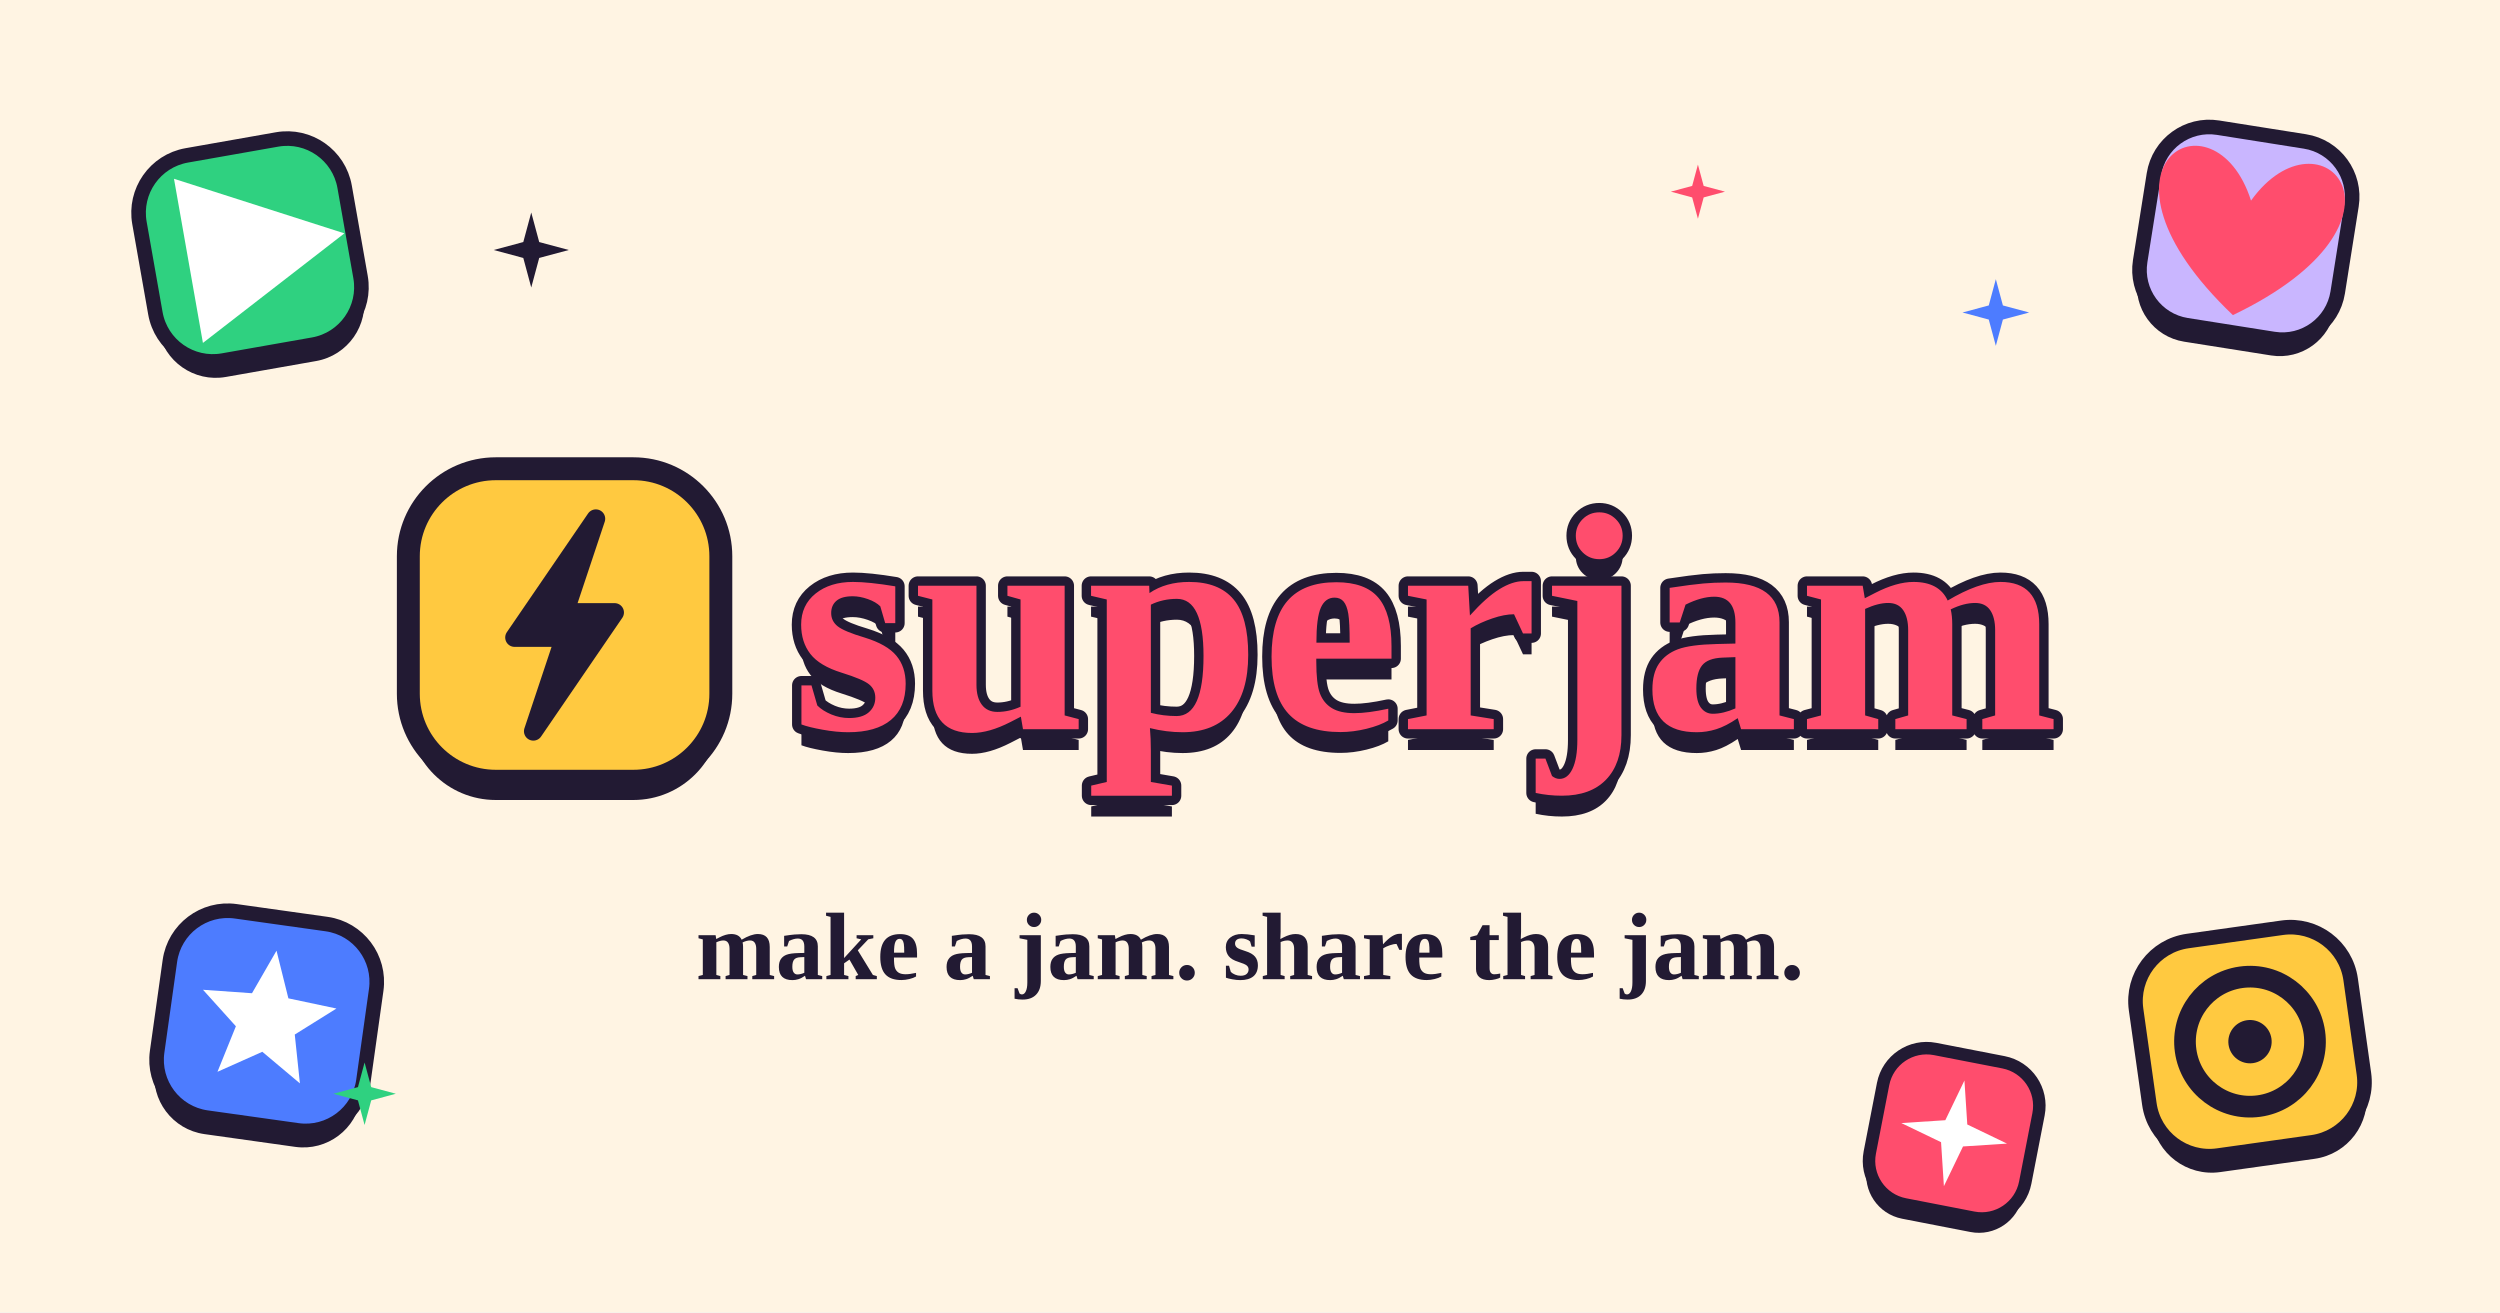
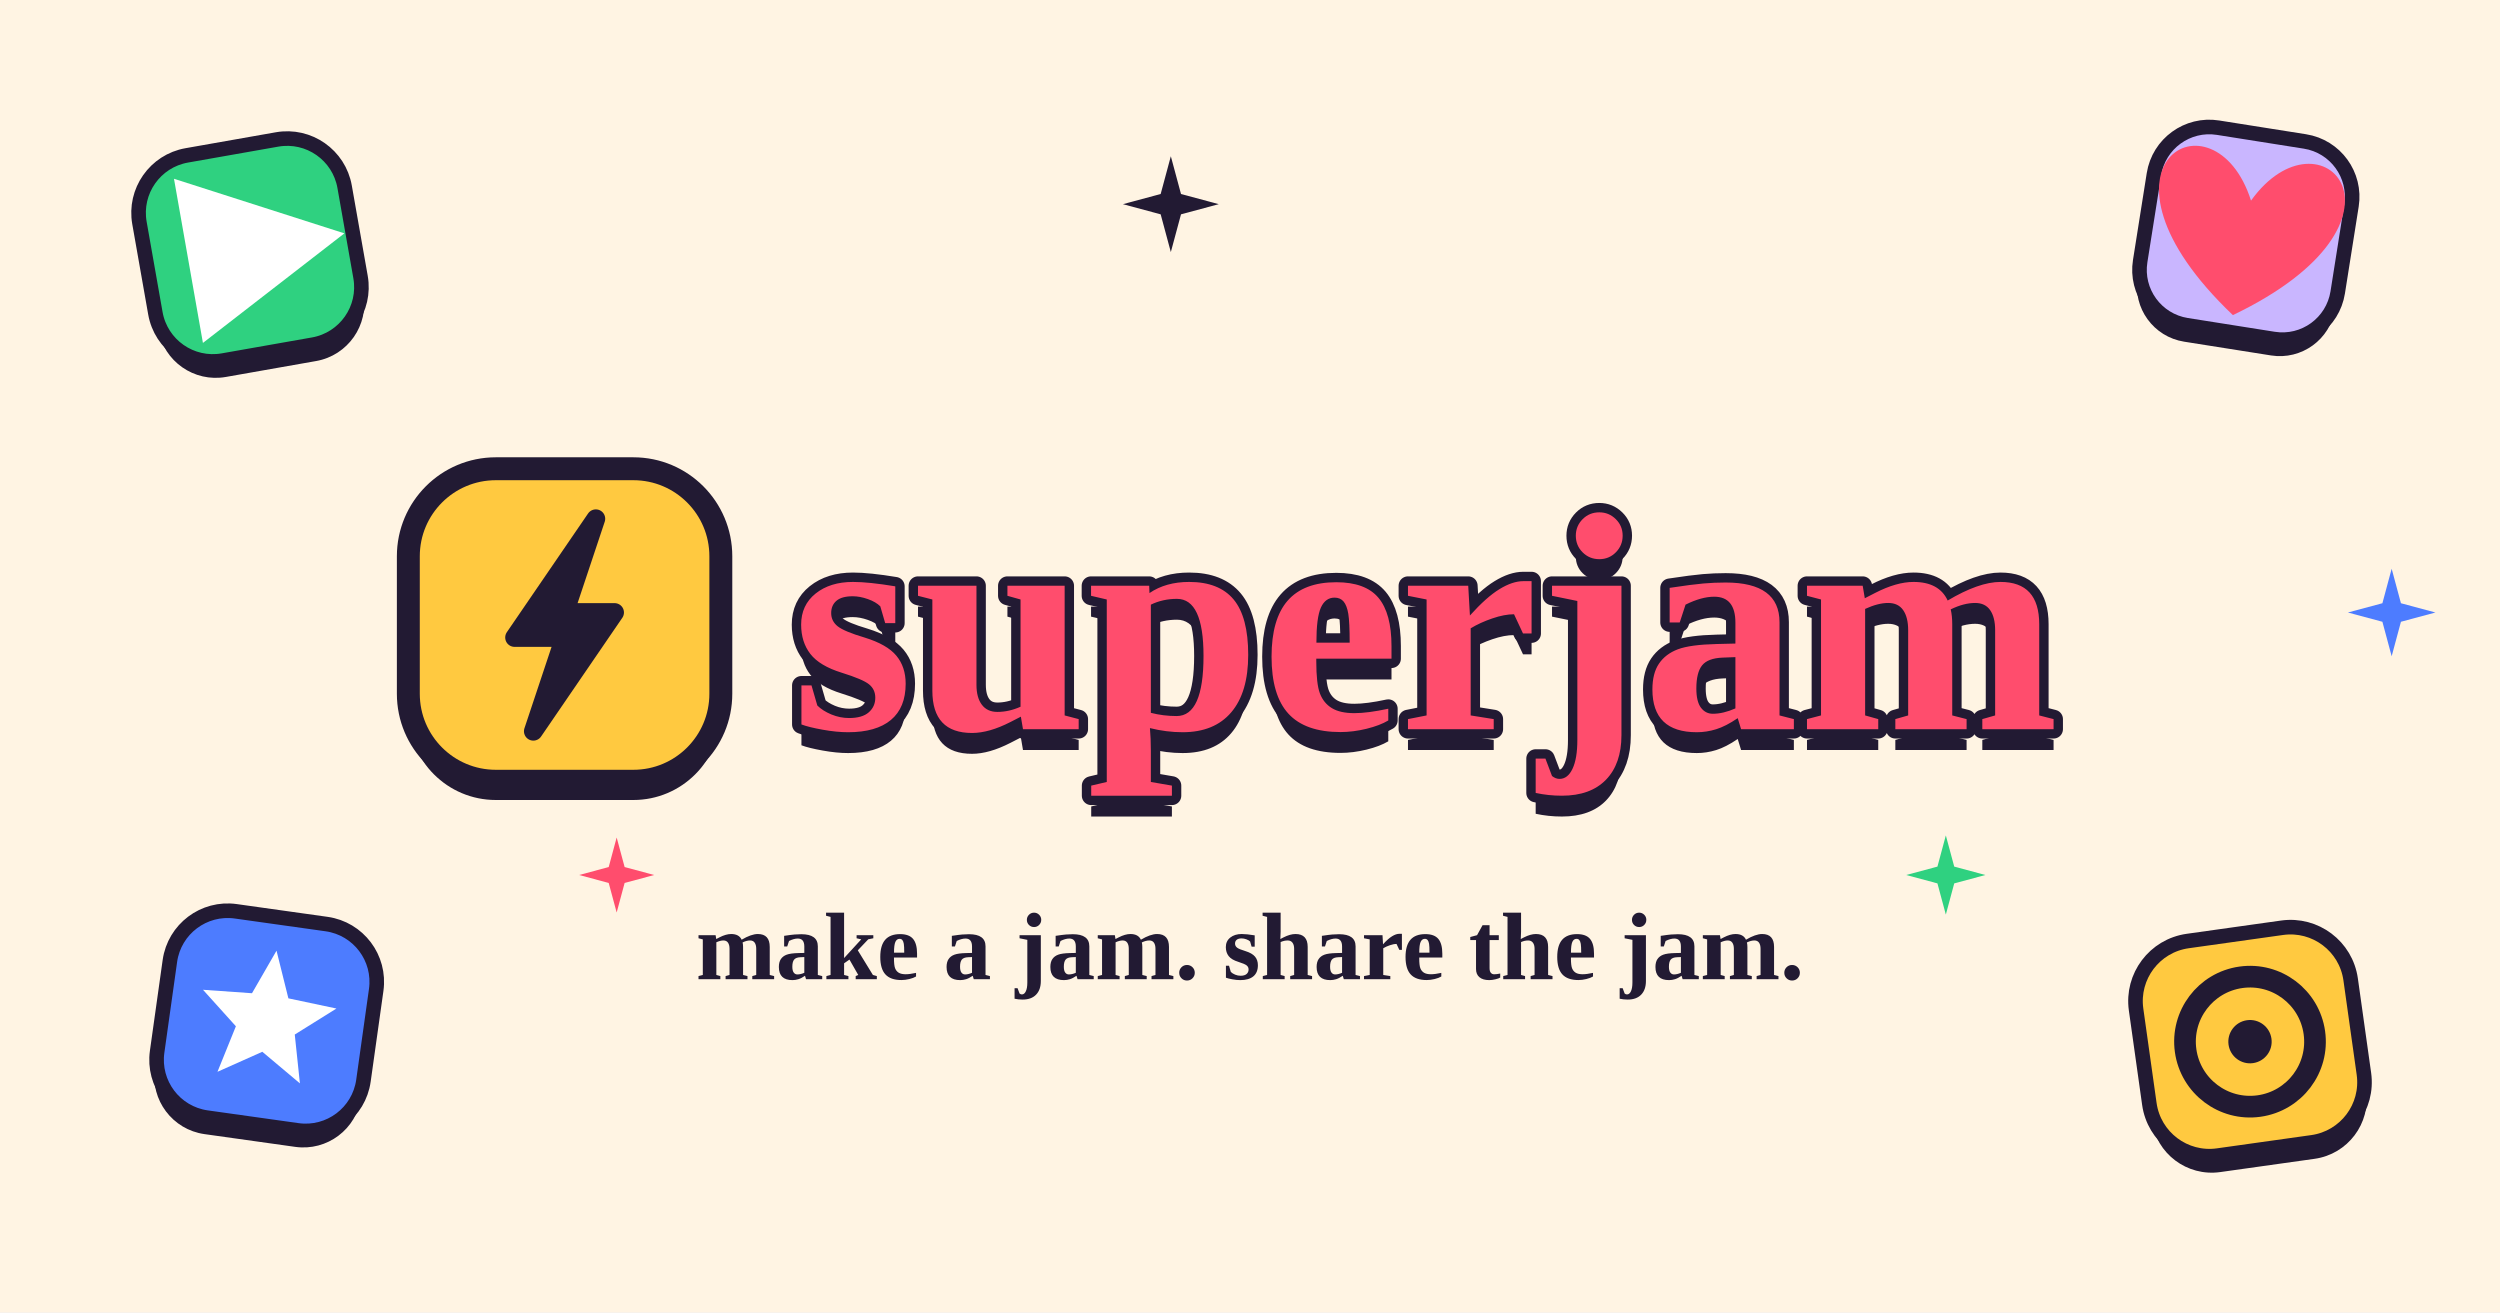
<svg xmlns="http://www.w3.org/2000/svg" width="1200" height="630" viewBox="0 0 1200 630">
  <rect width="1200" height="630" fill="#fff4e3" />
  <g transform="rotate(-10 120 120)">
    <rect x="70" y="78" width="100" height="100" rx="28" fill="#221a33" />
    <rect x="70" y="70" width="100" height="100" rx="28" fill="#2fd180" stroke="#221a33" stroke-width="7" />
    <path d="M90,80 L166,120 L90,160 Z" fill="#ffffff" />
  </g>
  <g transform="rotate(9 1078 112)">
    <rect x="1030" y="72" width="96" height="96" rx="26.88" fill="#221a33" />
    <rect x="1030" y="64" width="96" height="96" rx="26.88" fill="#c9b6ff" stroke="#221a33" stroke-width="7" />
    <path d="M1078,151.744 C991.6,92.128 1052.08,44.435 1078,96.102 C1103.92,44.435 1164.4,92.128 1078,151.744 Z" fill="#ff4d6d" />
  </g>
  <g transform="rotate(8 128 490)">
    <rect x="78" y="448" width="100" height="100" rx="28" fill="#221a33" />
    <rect x="78" y="440" width="100" height="100" rx="28" fill="#4d7cff" stroke="#221a33" stroke-width="7" />
    <path d="M128.00,456.00L136.82,477.86L160.34,479.49L142.27,494.64L147.98,517.51L128.00,505.00L108.02,517.51L113.73,494.64L95.66,479.49L119.18,477.86Z" fill="#ffffff" />
  </g>
  <g transform="rotate(-8 1080 500)">
    <rect x="1028" y="456" width="104" height="104" rx="29.12" fill="#221a33" />
    <rect x="1028" y="448" width="104" height="104" rx="29.12" fill="#ffc940" stroke="#221a33" stroke-width="7" />
    <circle cx="1080" cy="500" r="31.2" fill="none" stroke="#221a33" stroke-width="10.4" />
    <circle cx="1080" cy="500" r="10.4" fill="#221a33" />
  </g>
-   <g transform="rotate(11 938 544)">
-     <rect x="900" y="513" width="76" height="76" rx="21.28" fill="#221a33" />
-     <rect x="900" y="506" width="76" height="76" rx="21.28" fill="#ff4d6d" stroke="#221a33" stroke-width="6" />
-     <path d="M938.00,518.16L943.37,538.63L963.84,544.00L943.37,549.37L938.00,569.84L932.63,549.37L912.16,544.00L932.63,538.63Z" fill="#ffffff" />
-   </g>
-   <path d="M255.00,102.00L258.82,116.18L273.00,120.00L258.82,123.82L255.00,138.00L251.18,123.82L237.00,120.00L251.18,116.18Z" fill="#221a33" />
-   <path d="M958.00,134.00L961.39,146.61L974.00,150.00L961.39,153.39L958.00,166.00L954.61,153.39L942.00,150.00L954.61,146.61Z" fill="#4d7cff" />
-   <path d="M175.00,510.00L178.18,521.82L190.00,525.00L178.18,528.18L175.00,540.00L171.82,528.18L160.00,525.00L171.82,521.82Z" fill="#2fd180" />
-   <path d="M815.00,79.00L817.76,89.24L828.00,92.00L817.76,94.76L815.00,105.00L812.24,94.76L802.00,92.00L812.24,89.24Z" fill="#ff4d6d" />
+   <path d="M562.00,75.00L566.88,93.12L585.00,98.00L566.88,102.88L562.00,121.00L557.12,102.88L539.00,98.00L557.12,93.12Z" fill="#221a33" />
+   <path d="M1148.00,273.00L1152.45,289.55L1169.00,294.00L1152.45,298.45L1148.00,315.00L1143.55,298.45L1127.00,294.00L1143.55,289.55Z" fill="#4d7cff" />
+   <path d="M296.00,402.00L299.82,416.18L314.00,420.00L299.82,423.82L296.00,438.00L292.18,423.82L278.00,420.00L292.18,416.18Z" fill="#ff4d6d" />
+   <path d="M934.00,401.00L938.03,415.97L953.00,420.00L938.03,424.03L934.00,439.00L929.97,424.03L915.00,420.00L929.97,415.97Z" fill="#2fd180" />
  <rect x="196" y="234" width="150" height="150" rx="42" fill="#221a33" />
  <rect x="196" y="225" width="150" height="150" rx="42" fill="#ffc940" stroke="#221a33" stroke-width="11" />
  <path d="M286.0,249.0L247.0,306.0L271.0,306.0L256.0,351.0L295.0,294.0L271.0,294.0Z" fill="#221a33" stroke="#221a33" stroke-width="9" stroke-linejoin="round" />
  <text x="380" y="360" font-family="Baloo 2" font-weight="800" font-size="150" fill="#221a33">superjam</text>
  <text x="380" y="350" font-family="Baloo 2" font-weight="800" font-size="150" fill="#ff4d6d" stroke="#221a33" stroke-width="9" paint-order="stroke" stroke-linejoin="round">superjam</text>
  <text x="600" y="470" text-anchor="middle" font-family="Baloo 2" font-weight="700" font-size="46" fill="#221a33">make a jam. share the jam.</text>
</svg>
